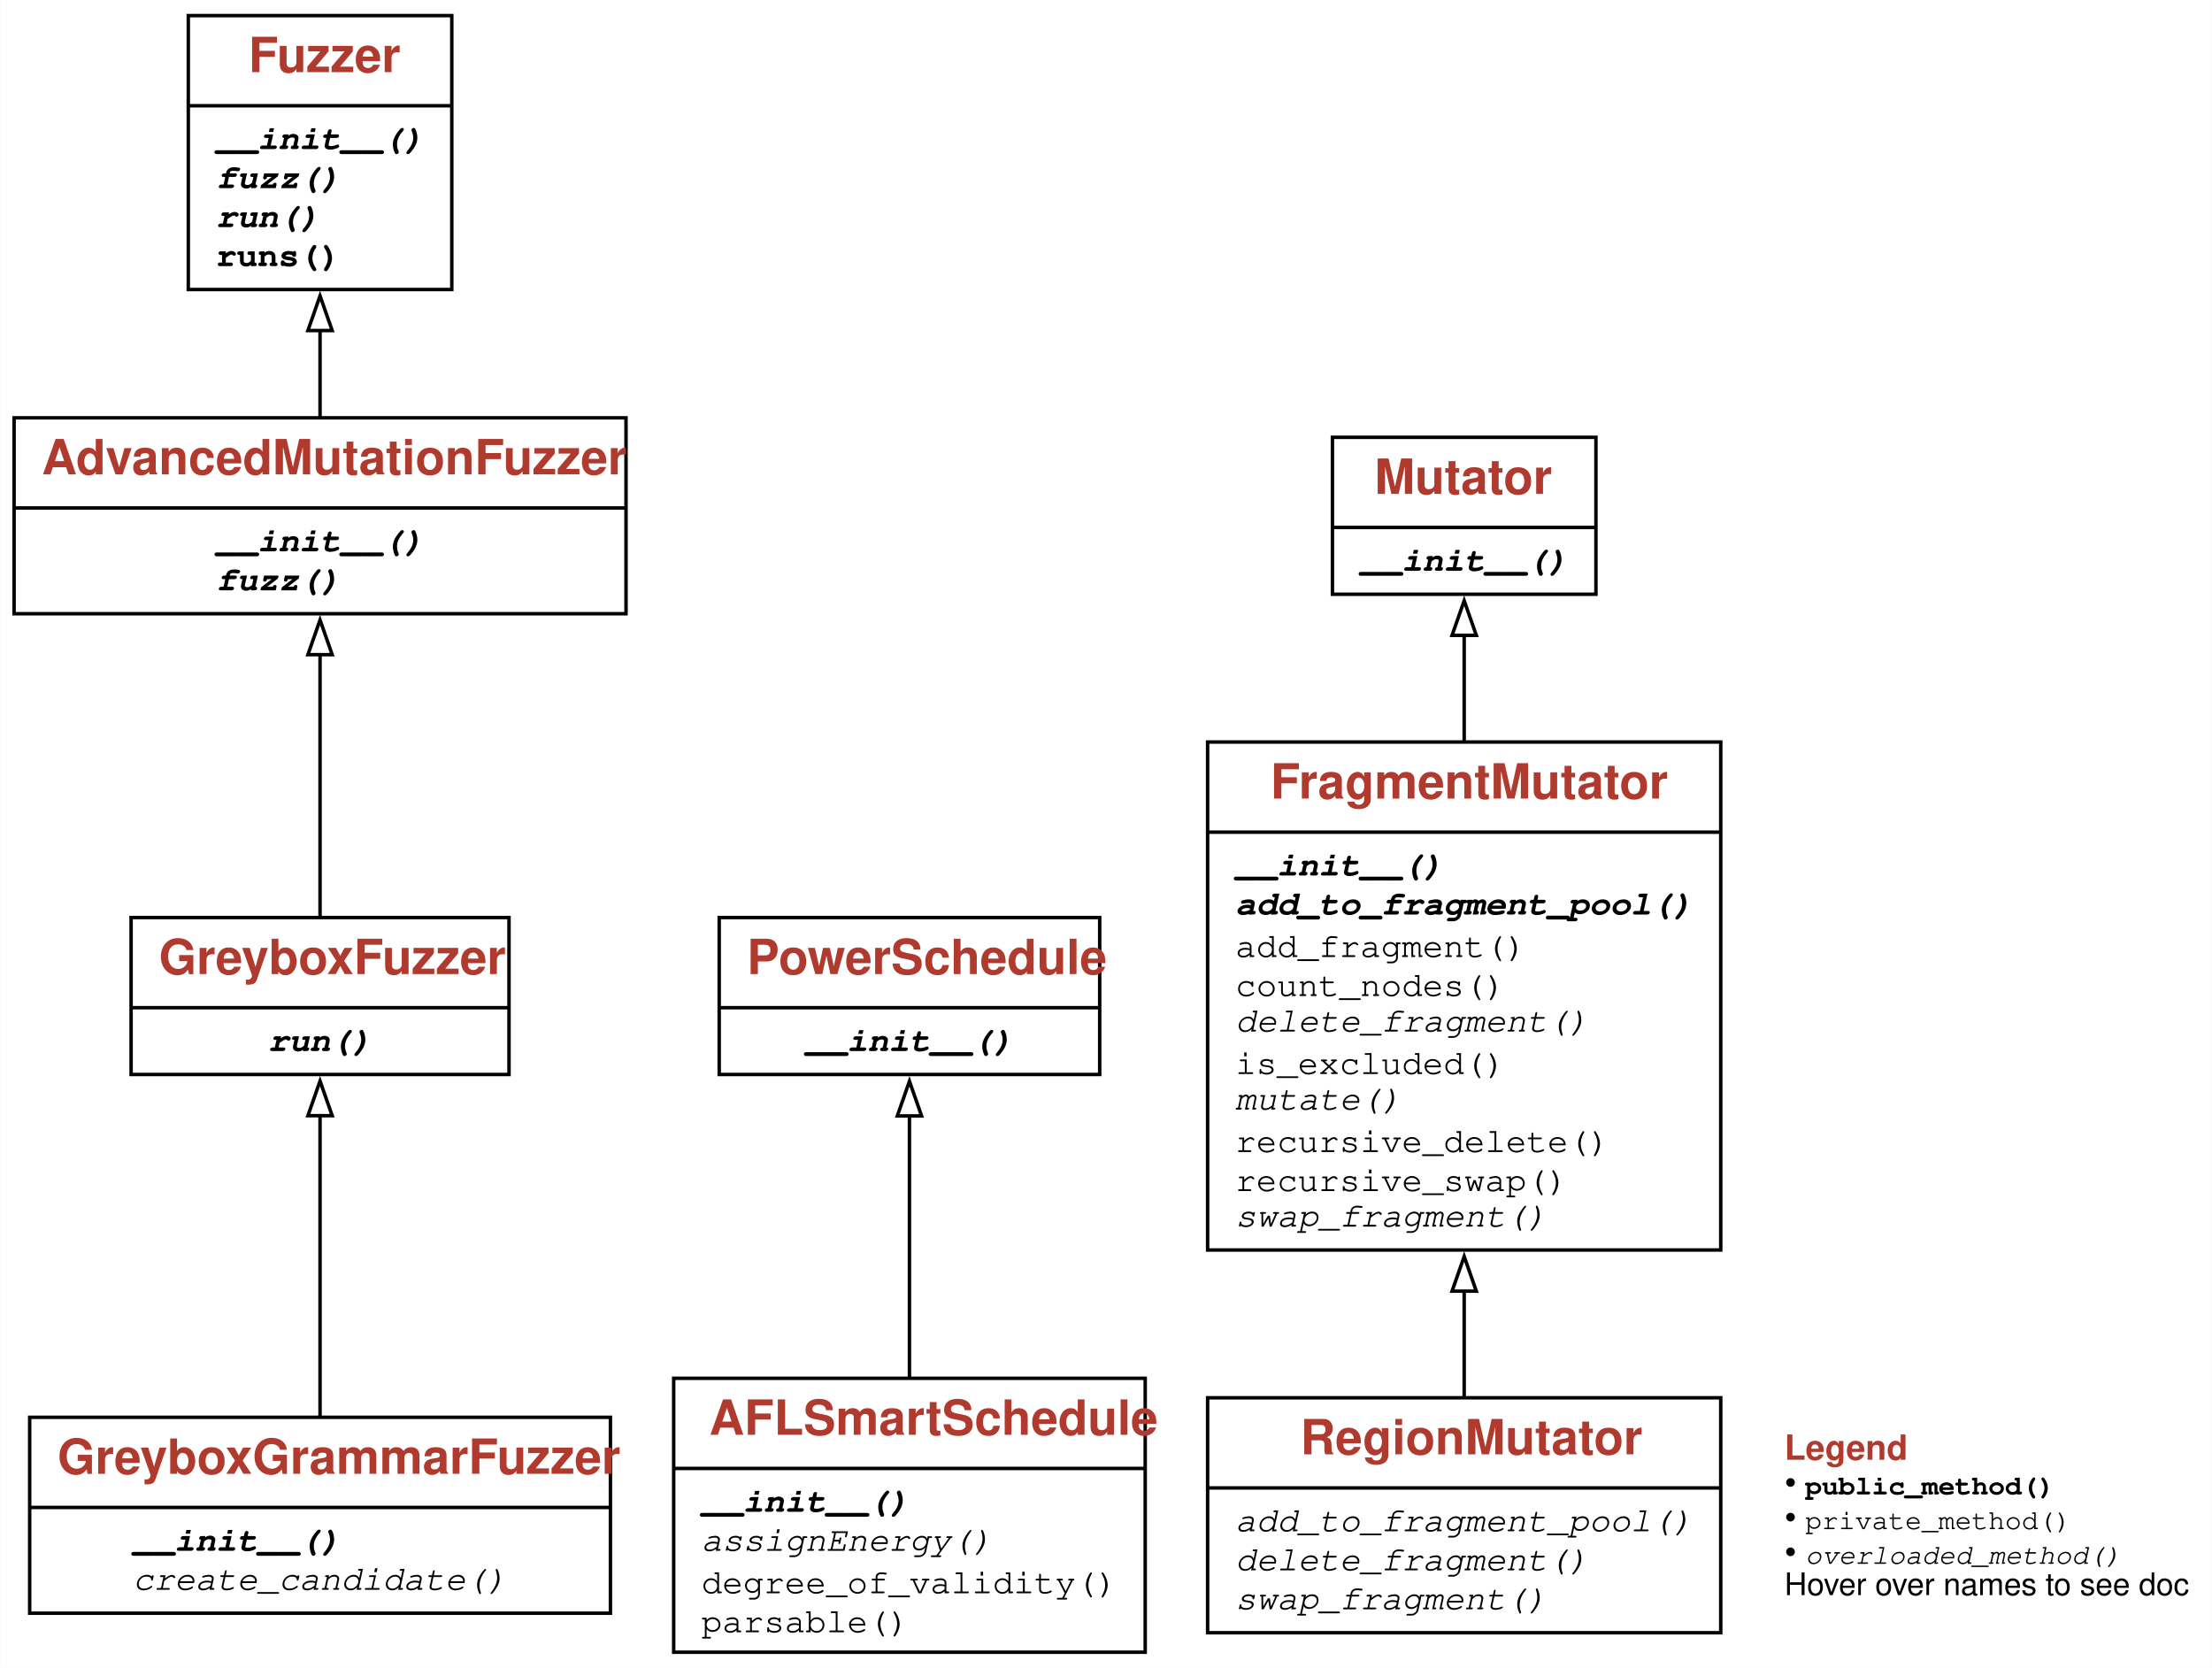
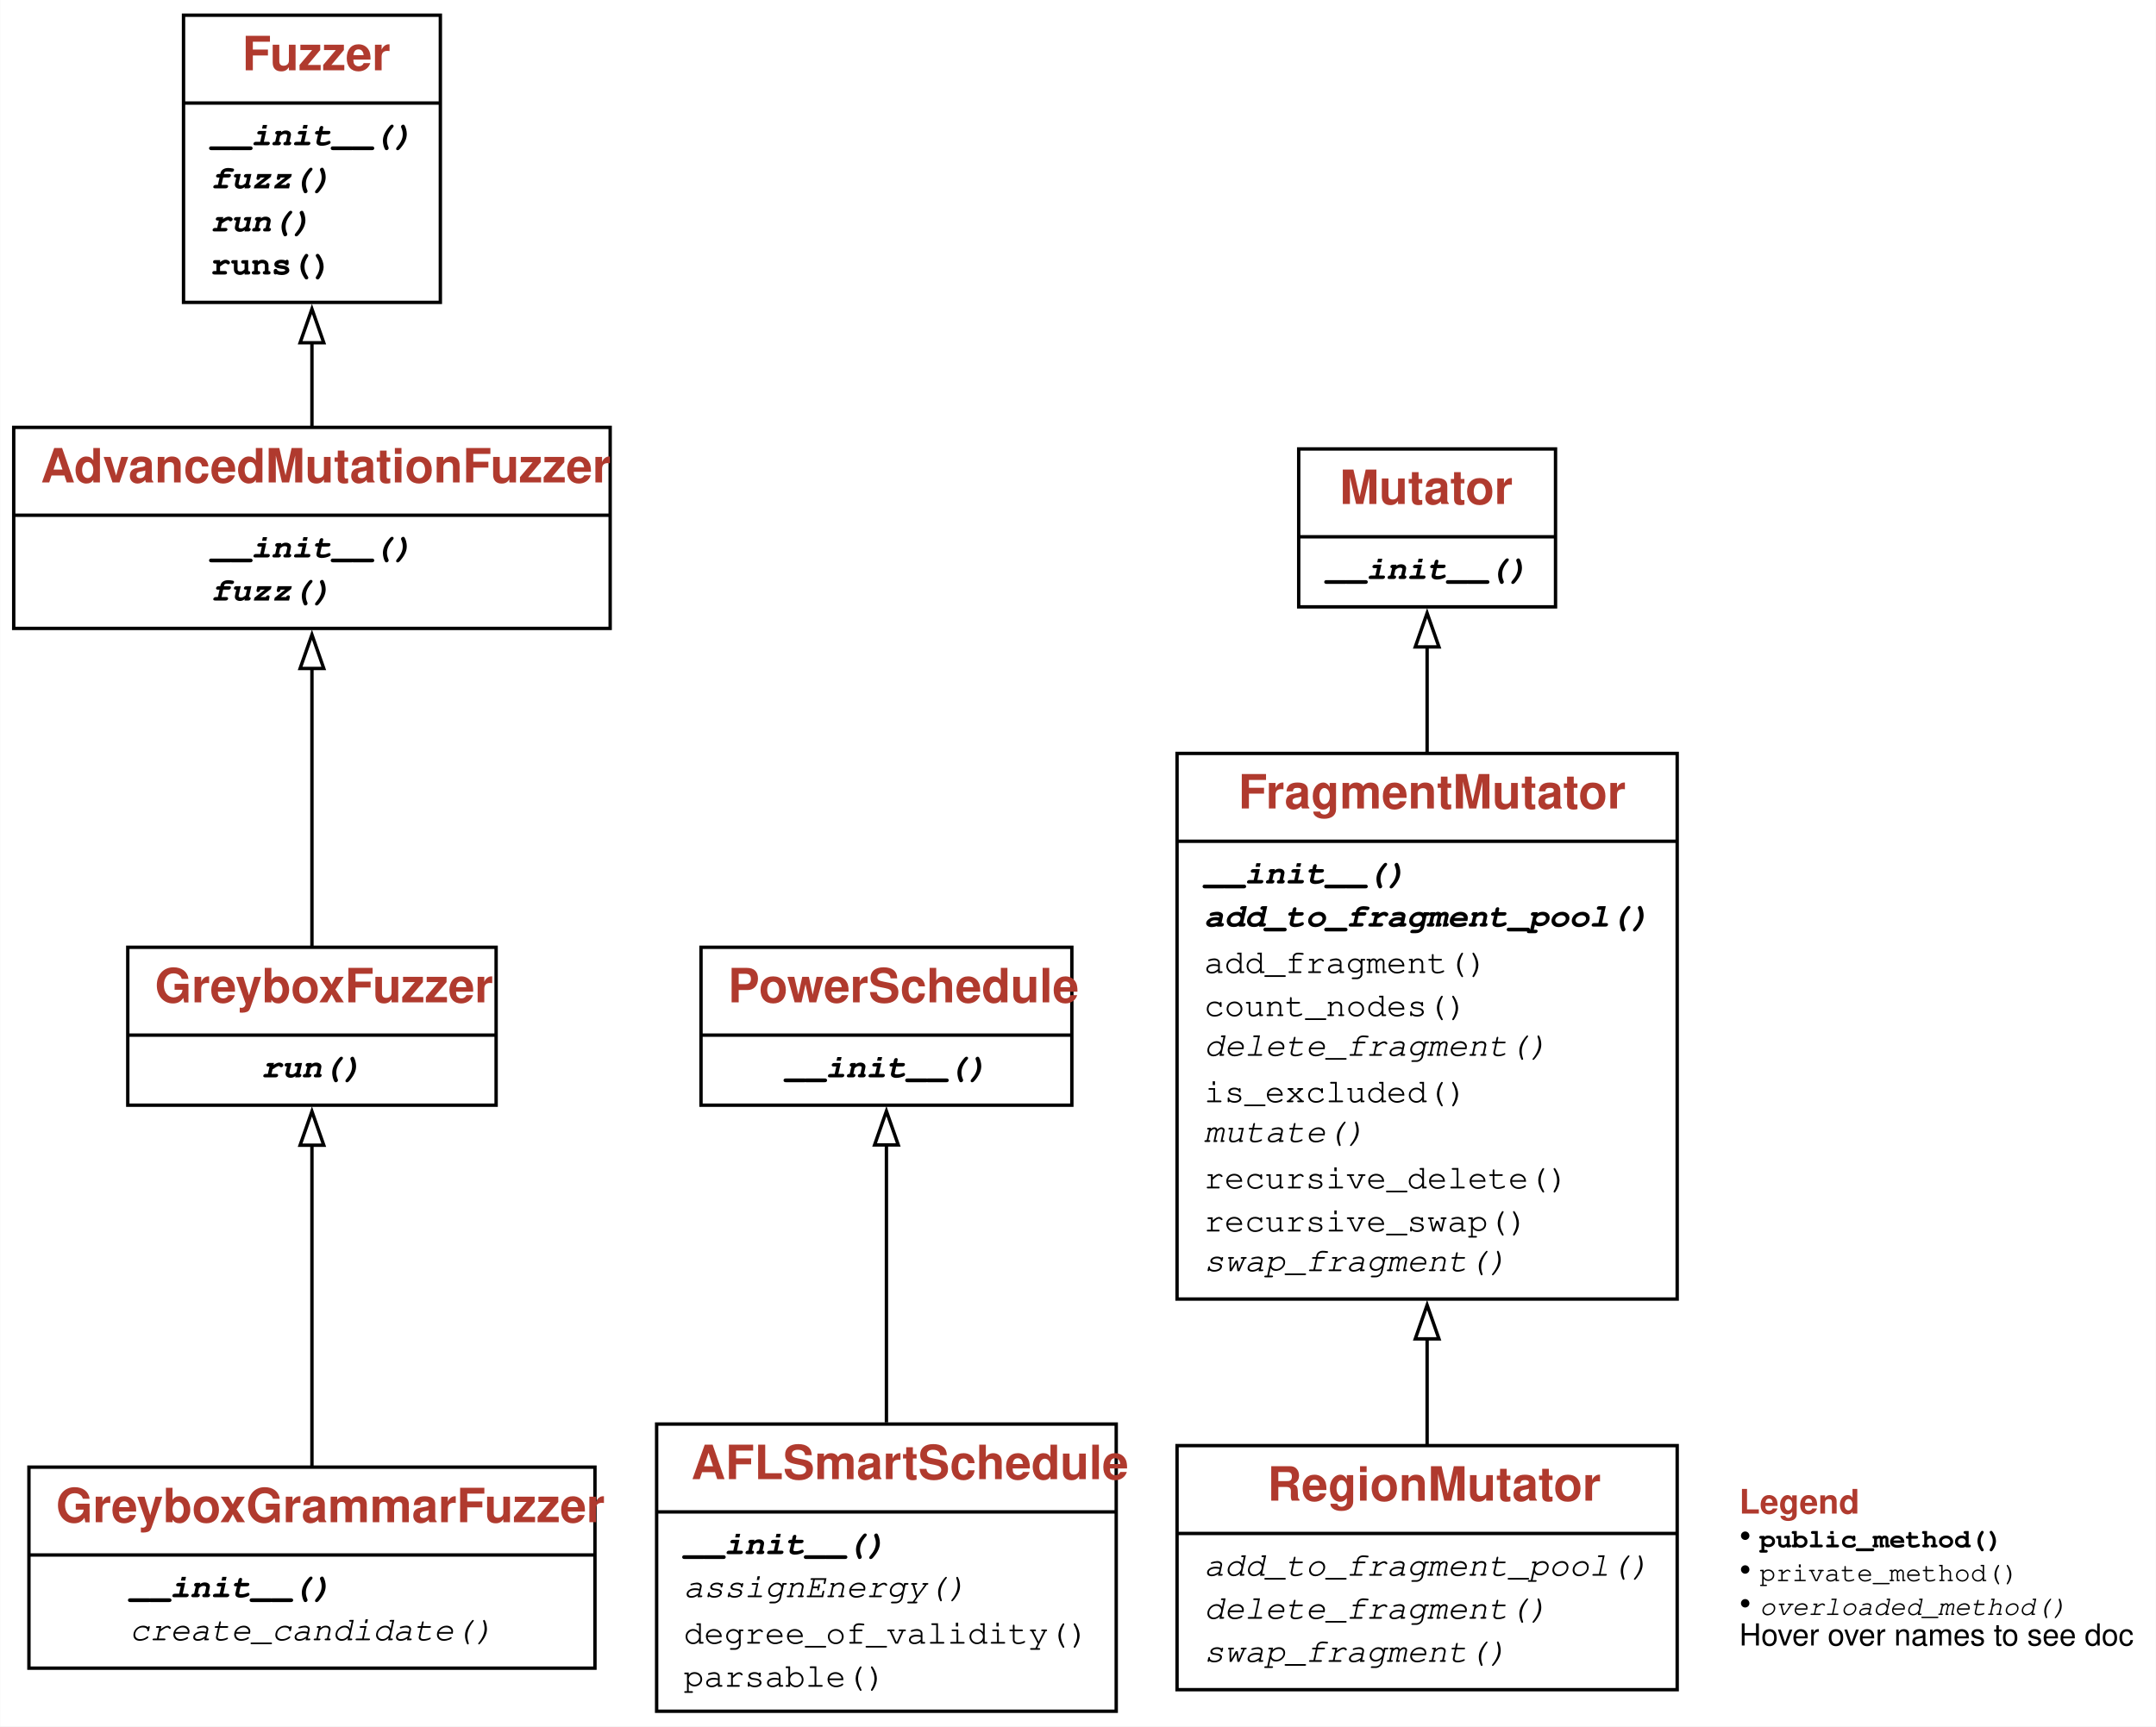
- <svg xmlns="http://www.w3.org/2000/svg" xmlns:xlink="http://www.w3.org/1999/xlink" width="638pt" height="481pt" viewBox="0.00 0.00 637.88 481.00">
-   <g id="graph0" class="graph" transform="scale(1 1) rotate(0) translate(4 477)">
+ <svg xmlns="http://www.w3.org/2000/svg" xmlns:xlink="http://www.w3.org/1999/xlink" width="638pt" height="511pt" viewBox="0.00 0.00 637.88 511.00">
+   <g id="graph0" class="graph" transform="scale(1 1) rotate(0) translate(4 507)">
    <g id="a_graph0">
      <a xlink:title="GreyboxGrammarFuzzer class hierarchy">
-         <polygon fill="white" stroke="none" points="-4,4 -4,-477 633.88,-477 633.88,4 -4,4" />
+         <polygon fill="white" stroke="none" points="-4,4 -4,-507 633.88,-507 633.88,4 -4,4" />
      </a>
    </g>
    <g id="node1" class="node">
      <g id="a_node1">
        <a xlink:href="#" xlink:title="class GreyboxGrammarFuzzer:&#10;Greybox fuzzer using grammars.">
-           <polygon fill="none" stroke="black" points="4.5,-11.75 4.5,-68.25 172,-68.25 172,-11.75 4.5,-11.75" />
-           <text text-anchor="start" x="12.5" y="-51.95" font-family="Patua One, Helvetica, sans-serif" font-weight="bold" font-size="14.00" fill="#b03a2e">GreyboxGrammarFuzzer</text>
-           <polyline fill="none" stroke="black" points="4.5,-42.25 172,-42.25" />
+           <polygon fill="none" stroke="black" points="4.5,-13.25 4.5,-72.75 172,-72.75 172,-13.25 4.5,-13.25" />
+           <text text-anchor="start" x="12.5" y="-56.45" font-family="Patua One, Helvetica, sans-serif" font-weight="bold" font-size="14.00" fill="#b03a2e">GreyboxGrammarFuzzer</text>
+           <polyline fill="none" stroke="black" points="4.5,-46.75 172,-46.75" />
          <g id="a_node1_0">
            <a xlink:href="#" xlink:title="GreyboxGrammarFuzzer">
              <g id="a_node1_1">
                <a xlink:href="#" xlink:title="__init__(self, seeds: List[str], byte_mutator: GreyboxFuzzer.Mutator, tree_mutator: FragmentMutator, schedule: GreyboxFuzzer.PowerSchedule) -&gt; None:&#10;Constructor.&#10;`seeds` - set of inputs to mutate.&#10;`byte_mutator` - a byte-level mutator.&#10;`tree_mutator` = a tree-level mutator.&#10;`schedule` - a power schedule.">
-                   <text text-anchor="start" x="34.25" y="-29.75" font-family="'Fira Mono', 'Source Code Pro', 'Courier', monospace" font-weight="bold" font-style="italic" font-size="10.00">__init__()</text>
+                   <text text-anchor="start" x="34.25" y="-34.25" font-family="'Fira Mono', 'Source Code Pro', 'Courier', monospace" font-weight="bold" font-style="italic" font-size="10.00">__init__()</text>
                </a>
              </g>
              <g id="a_node1_2">
                <a xlink:href="#" xlink:title="create_candidate(self) -&gt; str:&#10;Returns an input generated by structural mutation&#10;of a seed in the population">
-                   <text text-anchor="start" x="34.25" y="-18.5" font-family="'Fira Mono', 'Source Code Pro', 'Courier', monospace" font-style="italic" font-size="10.00">create_candidate()</text>
+                   <text text-anchor="start" x="34.25" y="-21.5" font-family="'Fira Mono', 'Source Code Pro', 'Courier', monospace" font-style="italic" font-size="10.00">create_candidate()</text>
                </a>
              </g>
            </a>
          </g>
        </a>
      </g>
    </g>
    <g id="node2" class="node">
      <g id="a_node2">
        <a xlink:href="GreyboxFuzzer.ipynb" xlink:title="class GreyboxFuzzer:&#10;Coverage-guided mutational fuzzing.">
-           <polygon fill="none" stroke="black" points="33.75,-167.12 33.75,-212.38 142.75,-212.38 142.75,-167.12 33.75,-167.12" />
-           <text text-anchor="start" x="41.75" y="-196.07" font-family="Patua One, Helvetica, sans-serif" font-weight="bold" font-size="14.00" fill="#b03a2e">GreyboxFuzzer</text>
-           <polyline fill="none" stroke="black" points="33.75,-186.38 142.75,-186.38" />
+           <polygon fill="none" stroke="black" points="33.75,-179.88 33.75,-226.62 142.75,-226.62 142.75,-179.88 33.75,-179.88" />
+           <text text-anchor="start" x="41.75" y="-210.32" font-family="Patua One, Helvetica, sans-serif" font-weight="bold" font-size="14.00" fill="#b03a2e">GreyboxFuzzer</text>
+           <polyline fill="none" stroke="black" points="33.75,-200.62 142.75,-200.62" />
          <g id="a_node2_3">
            <a xlink:href="#" xlink:title="GreyboxFuzzer">
              <g id="a_node2_4">
                <a xlink:href="GreyboxFuzzer.ipynb" xlink:title="run(self, runner: MutationFuzzer.FunctionCoverageRunner) -&gt; Tuple[Any, str]:&#10;Run function(inp) while tracking coverage.&#10;If we reach new coverage,&#10;add inp to population and its coverage to population_coverage">
-                   <text text-anchor="start" x="73.25" y="-173.88" font-family="'Fira Mono', 'Source Code Pro', 'Courier', monospace" font-weight="bold" font-style="italic" font-size="10.00">run()</text>
+                   <text text-anchor="start" x="73.25" y="-188.12" font-family="'Fira Mono', 'Source Code Pro', 'Courier', monospace" font-weight="bold" font-style="italic" font-size="10.00">run()</text>
                </a>
              </g>
            </a>
          </g>
        </a>
      </g>
    </g>
    <g id="edge1" class="edge">
-       <path fill="none" stroke="black" d="M88.25,-68.44C88.25,-93.05 88.25,-129.21 88.25,-155.46" />
-       <polygon fill="none" stroke="black" points="84.75,-155.23 88.25,-165.23 91.75,-155.23 84.75,-155.23" />
+       <path fill="none" stroke="black" d="M88.25,-73.03C88.25,-99.88 88.25,-139.82 88.25,-168.18" />
+       <polygon fill="none" stroke="black" points="84.75,-168.04 88.25,-178.04 91.75,-168.04 84.75,-168.04" />
    </g>
    <g id="node3" class="node">
      <g id="a_node3">
        <a xlink:href="GreyboxFuzzer.ipynb" xlink:title="class AdvancedMutationFuzzer:&#10;Base class for mutation-based fuzzing.">
-           <polygon fill="none" stroke="black" points="0,-300 0,-356.5 176.5,-356.5 176.5,-300 0,-300" />
-           <text text-anchor="start" x="8" y="-340.2" font-family="Patua One, Helvetica, sans-serif" font-weight="bold" font-size="14.00" fill="#b03a2e">AdvancedMutationFuzzer</text>
-           <polyline fill="none" stroke="black" points="0,-330.5 176.5,-330.5" />
+           <polygon fill="none" stroke="black" points="0,-321 0,-380.5 176.5,-380.5 176.5,-321 0,-321" />
+           <text text-anchor="start" x="8" y="-364.2" font-family="Patua One, Helvetica, sans-serif" font-weight="bold" font-size="14.00" fill="#b03a2e">AdvancedMutationFuzzer</text>
+           <polyline fill="none" stroke="black" points="0,-354.5 176.5,-354.5" />
          <g id="a_node3_5">
            <a xlink:href="#" xlink:title="AdvancedMutationFuzzer">
              <g id="a_node3_6">
                <a xlink:href="GreyboxFuzzer.ipynb" xlink:title="__init__(self, seeds: List[str], mutator: GreyboxFuzzer.Mutator, schedule: GreyboxFuzzer.PowerSchedule) -&gt; None:&#10;Constructor.&#10;`seeds` - a list of (input) strings to mutate.&#10;`mutator` - the mutator to apply.&#10;`schedule` - the power schedule to apply.">
-                   <text text-anchor="start" x="58.25" y="-318" font-family="'Fira Mono', 'Source Code Pro', 'Courier', monospace" font-weight="bold" font-style="italic" font-size="10.00">__init__()</text>
+                   <text text-anchor="start" x="58.25" y="-342" font-family="'Fira Mono', 'Source Code Pro', 'Courier', monospace" font-weight="bold" font-style="italic" font-size="10.00">__init__()</text>
                </a>
              </g>
              <g id="a_node3_7">
                <a xlink:href="GreyboxFuzzer.ipynb" xlink:title="fuzz(self) -&gt; str:&#10;Returns first each seed once and then generates new inputs">
-                   <text text-anchor="start" x="58.25" y="-306.75" font-family="'Fira Mono', 'Source Code Pro', 'Courier', monospace" font-weight="bold" font-style="italic" font-size="10.00">fuzz()</text>
+                   <text text-anchor="start" x="58.25" y="-329.25" font-family="'Fira Mono', 'Source Code Pro', 'Courier', monospace" font-weight="bold" font-style="italic" font-size="10.00">fuzz()</text>
                </a>
              </g>
            </a>
          </g>
        </a>
      </g>
    </g>
    <g id="edge2" class="edge">
-       <path fill="none" stroke="black" d="M88.25,-212.68C88.25,-233.02 88.25,-263.74 88.25,-288.25" />
-       <polygon fill="none" stroke="black" points="84.75,-288.2 88.25,-298.2 91.75,-288.2 84.75,-288.2" />
+       <path fill="none" stroke="black" d="M88.25,-226.98C88.25,-248.99 88.25,-282.81 88.25,-309.39" />
+       <polygon fill="none" stroke="black" points="84.75,-309.14 88.25,-319.14 91.75,-309.14 84.75,-309.14" />
    </g>
    <g id="node4" class="node">
      <g id="a_node4">
        <a xlink:href="Fuzzer.ipynb" xlink:title="class Fuzzer:&#10;Base class for fuzzers.">
-           <polygon fill="none" stroke="black" points="50.25,-393.5 50.25,-472.5 126.25,-472.5 126.25,-393.5 50.25,-393.5" />
-           <text text-anchor="start" x="67.62" y="-456.2" font-family="Patua One, Helvetica, sans-serif" font-weight="bold" font-size="14.00" fill="#b03a2e">Fuzzer</text>
-           <polyline fill="none" stroke="black" points="50.25,-446.5 126.25,-446.5" />
+           <polygon fill="none" stroke="black" points="50.25,-417.5 50.25,-502.5 126.25,-502.5 126.25,-417.5 50.25,-417.5" />
+           <text text-anchor="start" x="67.62" y="-486.2" font-family="Patua One, Helvetica, sans-serif" font-weight="bold" font-size="14.00" fill="#b03a2e">Fuzzer</text>
+           <polyline fill="none" stroke="black" points="50.25,-476.5 126.25,-476.5" />
          <g id="a_node4_8">
            <a xlink:href="#" xlink:title="Fuzzer">
              <g id="a_node4_9">
                <a xlink:href="Fuzzer.ipynb" xlink:title="__init__(self) -&gt; None:&#10;Constructor">
-                   <text text-anchor="start" x="58.25" y="-434" font-family="'Fira Mono', 'Source Code Pro', 'Courier', monospace" font-weight="bold" font-style="italic" font-size="10.00">__init__()</text>
+                   <text text-anchor="start" x="58.25" y="-464" font-family="'Fira Mono', 'Source Code Pro', 'Courier', monospace" font-weight="bold" font-style="italic" font-size="10.00">__init__()</text>
                </a>
              </g>
              <g id="a_node4_10">
                <a xlink:href="Fuzzer.ipynb" xlink:title="fuzz(self) -&gt; str:&#10;Return fuzz input">
-                   <text text-anchor="start" x="58.25" y="-422.75" font-family="'Fira Mono', 'Source Code Pro', 'Courier', monospace" font-weight="bold" font-style="italic" font-size="10.00">fuzz()</text>
+                   <text text-anchor="start" x="58.25" y="-451.25" font-family="'Fira Mono', 'Source Code Pro', 'Courier', monospace" font-weight="bold" font-style="italic" font-size="10.00">fuzz()</text>
                </a>
              </g>
              <g id="a_node4_11">
                <a xlink:href="Fuzzer.ipynb" xlink:title="run(self, runner: Fuzzer.Runner = &lt;Fuzzer.Runner object&gt;) -&gt; Tuple[subprocess.CompletedProcess, str]:&#10;Run `runner` with fuzz input">
-                   <text text-anchor="start" x="58.25" y="-411.5" font-family="'Fira Mono', 'Source Code Pro', 'Courier', monospace" font-weight="bold" font-style="italic" font-size="10.00">run()</text>
+                   <text text-anchor="start" x="58.25" y="-438.5" font-family="'Fira Mono', 'Source Code Pro', 'Courier', monospace" font-weight="bold" font-style="italic" font-size="10.00">run()</text>
                </a>
              </g>
              <g id="a_node4_12">
                <a xlink:href="Fuzzer.ipynb" xlink:title="runs(self, runner: Fuzzer.Runner = &lt;Fuzzer.PrintRunner object&gt;, trials: int = 10) -&gt; List[Tuple[subprocess.CompletedProcess, str]]:&#10;Run `runner` with fuzz input, `trials` times">
-                   <text text-anchor="start" x="58.25" y="-400.25" font-family="'Fira Mono', 'Source Code Pro', 'Courier', monospace" font-weight="bold" font-size="10.00">runs()</text>
+                   <text text-anchor="start" x="58.25" y="-425.75" font-family="'Fira Mono', 'Source Code Pro', 'Courier', monospace" font-weight="bold" font-size="10.00">runs()</text>
                </a>
              </g>
            </a>
          </g>
        </a>
      </g>
    </g>
    <g id="edge3" class="edge">
-       <path fill="none" stroke="black" d="M88.25,-356.79C88.25,-364.56 88.25,-373.26 88.25,-381.92" />
-       <polygon fill="none" stroke="black" points="84.75,-381.67 88.25,-391.67 91.75,-381.67 84.75,-381.67" />
+       <path fill="none" stroke="black" d="M88.25,-380.77C88.25,-388.54 88.25,-397.18 88.25,-405.81" />
+       <polygon fill="none" stroke="black" points="84.75,-405.55 88.25,-415.55 91.75,-405.55 84.75,-405.55" />
    </g>
    <g id="node5" class="node">
      <g id="a_node5">
        <a xlink:href="#" xlink:title="class AFLSmartSchedule:&#10;Define how fuzzing time should be distributed across the population.">
-           <polygon fill="none" stroke="black" points="190.25,-0.5 190.25,-79.5 326.25,-79.5 326.25,-0.5 190.25,-0.5" />
-           <text text-anchor="start" x="200.5" y="-63.2" font-family="Patua One, Helvetica, sans-serif" font-weight="bold" font-size="14.00" fill="#b03a2e">AFLSmartSchedule</text>
-           <polyline fill="none" stroke="black" points="190.25,-53.5 326.25,-53.5" />
+           <polygon fill="none" stroke="black" points="190.25,-0.5 190.25,-85.5 326.25,-85.5 326.25,-0.5 190.25,-0.5" />
+           <text text-anchor="start" x="200.5" y="-69.2" font-family="Patua One, Helvetica, sans-serif" font-weight="bold" font-size="14.00" fill="#b03a2e">AFLSmartSchedule</text>
+           <polyline fill="none" stroke="black" points="190.25,-59.5 326.25,-59.5" />
          <g id="a_node5_13">
            <a xlink:href="#" xlink:title="AFLSmartSchedule">
              <g id="a_node5_14">
                <a xlink:href="#" xlink:title="__init__(self, parser: Parser.EarleyParser, exponent: float = 1.0):&#10;Constructor">
-                   <text text-anchor="start" x="198.25" y="-41" font-family="'Fira Mono', 'Source Code Pro', 'Courier', monospace" font-weight="bold" font-style="italic" font-size="10.00">__init__()</text>
+                   <text text-anchor="start" x="198.25" y="-47" font-family="'Fira Mono', 'Source Code Pro', 'Courier', monospace" font-weight="bold" font-style="italic" font-size="10.00">__init__()</text>
                </a>
              </g>
              <g id="a_node5_15">
                <a xlink:href="#" xlink:title="assignEnergy(self, population: Sequence[GreyboxFuzzer.Seed]):&#10;Assign exponential energy proportional to degree of validity">
-                   <text text-anchor="start" x="198.25" y="-29.75" font-family="'Fira Mono', 'Source Code Pro', 'Courier', monospace" font-style="italic" font-size="10.00">assignEnergy()</text>
+                   <text text-anchor="start" x="198.25" y="-34.25" font-family="'Fira Mono', 'Source Code Pro', 'Courier', monospace" font-style="italic" font-size="10.00">assignEnergy()</text>
                </a>
              </g>
              <g id="a_node5_16">
                <a xlink:href="#" xlink:title="degree_of_validity(self, seed: GreyboxFuzzer.Seed) -&gt; float:&#10;Returns the proportion of a seed that is parsable">
-                   <text text-anchor="start" x="198.25" y="-17.5" font-family="'Fira Mono', 'Source Code Pro', 'Courier', monospace" font-size="10.00">degree_of_validity()</text>
+                   <text text-anchor="start" x="198.25" y="-20.5" font-family="'Fira Mono', 'Source Code Pro', 'Courier', monospace" font-size="10.00">degree_of_validity()</text>
                </a>
              </g>
              <g id="a_node5_17">
                <a xlink:href="#" xlink:title="parsable(self, seed: GreyboxFuzzer.Seed) -&gt; str:&#10;Returns the substring that is parsable">
-                   <text text-anchor="start" x="198.25" y="-6.25" font-family="'Fira Mono', 'Source Code Pro', 'Courier', monospace" font-size="10.00">parsable()</text>
+                   <text text-anchor="start" x="198.25" y="-7.75" font-family="'Fira Mono', 'Source Code Pro', 'Courier', monospace" font-size="10.00">parsable()</text>
                </a>
              </g>
            </a>
          </g>
        </a>
      </g>
    </g>
    <g id="node6" class="node">
      <g id="a_node6">
        <a xlink:href="GreyboxFuzzer.ipynb" xlink:title="class PowerSchedule:&#10;Define how fuzzing time should be distributed across the population.">
-           <polygon fill="none" stroke="black" points="203.38,-167.12 203.38,-212.38 313.12,-212.38 313.12,-167.12 203.38,-167.12" />
-           <text text-anchor="start" x="211.38" y="-196.07" font-family="Patua One, Helvetica, sans-serif" font-weight="bold" font-size="14.00" fill="#b03a2e">PowerSchedule</text>
-           <polyline fill="none" stroke="black" points="203.38,-186.38 313.12,-186.38" />
+           <polygon fill="none" stroke="black" points="203.38,-179.88 203.38,-226.62 313.12,-226.62 313.12,-179.88 203.38,-179.88" />
+           <text text-anchor="start" x="211.38" y="-210.32" font-family="Patua One, Helvetica, sans-serif" font-weight="bold" font-size="14.00" fill="#b03a2e">PowerSchedule</text>
+           <polyline fill="none" stroke="black" points="203.38,-200.62 313.12,-200.62" />
          <g id="a_node6_18">
            <a xlink:href="#" xlink:title="PowerSchedule">
              <g id="a_node6_19">
                <a xlink:href="GreyboxFuzzer.ipynb" xlink:title="__init__(self) -&gt; None:&#10;Constructor">
-                   <text text-anchor="start" x="228.25" y="-173.88" font-family="'Fira Mono', 'Source Code Pro', 'Courier', monospace" font-weight="bold" font-style="italic" font-size="10.00">__init__()</text>
+                   <text text-anchor="start" x="228.25" y="-188.12" font-family="'Fira Mono', 'Source Code Pro', 'Courier', monospace" font-weight="bold" font-style="italic" font-size="10.00">__init__()</text>
                </a>
              </g>
            </a>
          </g>
        </a>
      </g>
    </g>
    <g id="edge4" class="edge">
-       <path fill="none" stroke="black" d="M258.25,-79.82C258.25,-103.3 258.25,-132.93 258.25,-155.36" />
-       <polygon fill="none" stroke="black" points="254.75,-155.17 258.25,-165.17 261.75,-155.17 254.75,-155.17" />
+       <path fill="none" stroke="black" d="M258.25,-85.99C258.25,-111.69 258.25,-144.13 258.25,-168.22" />
+       <polygon fill="none" stroke="black" points="254.75,-168.12 258.25,-178.12 261.75,-168.12 254.75,-168.12" />
    </g>
    <g id="node7" class="node">
      <g id="a_node7">
        <a xlink:href="#" xlink:title="class RegionMutator:&#10;Mutate inputs with input fragments from a pool">
-           <polygon fill="none" stroke="black" points="344.25,-6.12 344.25,-73.88 492.25,-73.88 492.25,-6.12 344.25,-6.12" />
-           <text text-anchor="start" x="371" y="-57.58" font-family="Patua One, Helvetica, sans-serif" font-weight="bold" font-size="14.00" fill="#b03a2e">RegionMutator</text>
-           <polyline fill="none" stroke="black" points="344.25,-47.88 492.25,-47.88" />
+           <polygon fill="none" stroke="black" points="344.25,-6.88 344.25,-79.12 492.25,-79.12 492.25,-6.88 344.25,-6.88" />
+           <text text-anchor="start" x="371" y="-62.83" font-family="Patua One, Helvetica, sans-serif" font-weight="bold" font-size="14.00" fill="#b03a2e">RegionMutator</text>
+           <polyline fill="none" stroke="black" points="344.25,-53.12 492.25,-53.12" />
          <g id="a_node7_20">
            <a xlink:href="#" xlink:title="RegionMutator">
              <g id="a_node7_21">
                <a xlink:href="#" xlink:title="add_to_fragment_pool(self, seed: SeedWithRegions) -&gt; None:&#10;Mark fragments and regions in a seed file">
-                   <text text-anchor="start" x="352.25" y="-35.38" font-family="'Fira Mono', 'Source Code Pro', 'Courier', monospace" font-style="italic" font-size="10.00">add_to_fragment_pool()</text>
+                   <text text-anchor="start" x="352.25" y="-40.62" font-family="'Fira Mono', 'Source Code Pro', 'Courier', monospace" font-style="italic" font-size="10.00">add_to_fragment_pool()</text>
                </a>
              </g>
              <g id="a_node7_22">
                <a xlink:href="#" xlink:title="delete_fragment(self, seed: SeedWithRegions) -&gt; SeedWithRegions:&#10;Deletes a random region">
-                   <text text-anchor="start" x="352.25" y="-24.12" font-family="'Fira Mono', 'Source Code Pro', 'Courier', monospace" font-style="italic" font-size="10.00">delete_fragment()</text>
+                   <text text-anchor="start" x="352.25" y="-27.88" font-family="'Fira Mono', 'Source Code Pro', 'Courier', monospace" font-style="italic" font-size="10.00">delete_fragment()</text>
                </a>
              </g>
              <g id="a_node7_23">
                <a xlink:href="#" xlink:title="swap_fragment(self, seed: SeedWithRegions) -&gt; SeedWithRegions:&#10;Chooses a random region and swaps it with a fragment&#10;that starts with the same symbol">
-                   <text text-anchor="start" x="352.25" y="-12.88" font-family="'Fira Mono', 'Source Code Pro', 'Courier', monospace" font-style="italic" font-size="10.00">swap_fragment()</text>
+                   <text text-anchor="start" x="352.25" y="-15.12" font-family="'Fira Mono', 'Source Code Pro', 'Courier', monospace" font-style="italic" font-size="10.00">swap_fragment()</text>
                </a>
              </g>
            </a>
          </g>
        </a>
      </g>
    </g>
    <g id="node8" class="node">
      <g id="a_node8">
        <a xlink:href="#" xlink:title="class FragmentMutator:&#10;Mutate inputs with input fragments from a pool">
-           <polygon fill="none" stroke="black" points="344.25,-116.5 344.25,-263 492.25,-263 492.25,-116.5 344.25,-116.5" />
-           <text text-anchor="start" x="362.38" y="-246.7" font-family="Patua One, Helvetica, sans-serif" font-weight="bold" font-size="14.00" fill="#b03a2e">FragmentMutator</text>
-           <polyline fill="none" stroke="black" points="344.25,-237 492.25,-237" />
+           <polygon fill="none" stroke="black" points="344.25,-122.5 344.25,-284 492.25,-284 492.25,-122.5 344.25,-122.5" />
+           <text text-anchor="start" x="362.38" y="-267.7" font-family="Patua One, Helvetica, sans-serif" font-weight="bold" font-size="14.00" fill="#b03a2e">FragmentMutator</text>
+           <polyline fill="none" stroke="black" points="344.25,-258 492.25,-258" />
          <g id="a_node8_24">
            <a xlink:href="#" xlink:title="FragmentMutator">
              <g id="a_node8_25">
                <a xlink:href="#" xlink:title="__init__(self, parser):&#10;Initialize mutators">
-                   <text text-anchor="start" x="352.25" y="-224.5" font-family="'Fira Mono', 'Source Code Pro', 'Courier', monospace" font-weight="bold" font-style="italic" font-size="10.00">__init__()</text>
+                   <text text-anchor="start" x="352.25" y="-245.5" font-family="'Fira Mono', 'Source Code Pro', 'Courier', monospace" font-weight="bold" font-style="italic" font-size="10.00">__init__()</text>
                </a>
              </g>
              <g id="a_node8_26">
                <a xlink:href="#" xlink:title="add_to_fragment_pool(self, seed: SeedWithStructure) -&gt; None:&#10;Adds all fragments of a seed to the fragment pool">
-                   <text text-anchor="start" x="352.25" y="-213.25" font-family="'Fira Mono', 'Source Code Pro', 'Courier', monospace" font-weight="bold" font-style="italic" font-size="10.00">add_to_fragment_pool()</text>
+                   <text text-anchor="start" x="352.25" y="-232.75" font-family="'Fira Mono', 'Source Code Pro', 'Courier', monospace" font-weight="bold" font-style="italic" font-size="10.00">add_to_fragment_pool()</text>
                </a>
              </g>
              <g id="a_node8_27">
                <a xlink:href="#" xlink:title="add_fragment(self, fragment: DerivationTree) -&gt; None:&#10;Recursively adds fragments to the fragment pool">
-                   <text text-anchor="start" x="352.25" y="-201" font-family="'Fira Mono', 'Source Code Pro', 'Courier', monospace" font-size="10.00">add_fragment()</text>
+                   <text text-anchor="start" x="352.25" y="-219" font-family="'Fira Mono', 'Source Code Pro', 'Courier', monospace" font-size="10.00">add_fragment()</text>
                </a>
              </g>
              <g id="a_node8_28">
                <a xlink:href="#" xlink:title="count_nodes(self, fragment: DerivationTree) -&gt; int:&#10;Returns the number of nodes in the fragment">
-                   <text text-anchor="start" x="352.25" y="-189.75" font-family="'Fira Mono', 'Source Code Pro', 'Courier', monospace" font-size="10.00">count_nodes()</text>
+                   <text text-anchor="start" x="352.25" y="-206.25" font-family="'Fira Mono', 'Source Code Pro', 'Courier', monospace" font-size="10.00">count_nodes()</text>
                </a>
              </g>
              <g id="a_node8_29">
                <a xlink:href="#" xlink:title="delete_fragment(self, seed: SeedWithStructure) -&gt; SeedWithStructure:&#10;Delete a random fragment">
-                   <text text-anchor="start" x="352.25" y="-179.5" font-family="'Fira Mono', 'Source Code Pro', 'Courier', monospace" font-style="italic" font-size="10.00">delete_fragment()</text>
+                   <text text-anchor="start" x="352.25" y="-194.5" font-family="'Fira Mono', 'Source Code Pro', 'Courier', monospace" font-style="italic" font-size="10.00">delete_fragment()</text>
                </a>
              </g>
              <g id="a_node8_30">
                <a xlink:href="#" xlink:title="is_excluded(self, symbol: str) -&gt; bool:&#10;Returns true if a fragment starting with a specific&#10;symbol and all its decendents can be excluded">
-                   <text text-anchor="start" x="352.25" y="-167.25" font-family="'Fira Mono', 'Source Code Pro', 'Courier', monospace" font-size="10.00">is_excluded()</text>
+                   <text text-anchor="start" x="352.25" y="-180.75" font-family="'Fira Mono', 'Source Code Pro', 'Courier', monospace" font-size="10.00">is_excluded()</text>
                </a>
              </g>
              <g id="a_node8_31">
                <a xlink:href="#" xlink:title="mutate(self, seed: SeedWithStructure) -&gt; SeedWithStructure:&#10;Implement structure-aware mutation. Memoize seeds.">
-                   <text text-anchor="start" x="352.25" y="-157" font-family="'Fira Mono', 'Source Code Pro', 'Courier', monospace" font-style="italic" font-size="10.00">mutate()</text>
+                   <text text-anchor="start" x="352.25" y="-169" font-family="'Fira Mono', 'Source Code Pro', 'Courier', monospace" font-style="italic" font-size="10.00">mutate()</text>
                </a>
              </g>
              <g id="a_node8_32">
                <a xlink:href="#" xlink:title="recursive_delete(self, fragment: DerivationTree) -&gt; DerivationTree:&#10;Recursively finds the fragment to delete">
-                   <text text-anchor="start" x="352.25" y="-144.75" font-family="'Fira Mono', 'Source Code Pro', 'Courier', monospace" font-size="10.00">recursive_delete()</text>
+                   <text text-anchor="start" x="352.25" y="-155.25" font-family="'Fira Mono', 'Source Code Pro', 'Courier', monospace" font-size="10.00">recursive_delete()</text>
                </a>
              </g>
              <g id="a_node8_33">
                <a xlink:href="#" xlink:title="recursive_swap(self, fragment: DerivationTree) -&gt; DerivationTree:&#10;Recursively finds the fragment to swap.">
-                   <text text-anchor="start" x="352.25" y="-133.5" font-family="'Fira Mono', 'Source Code Pro', 'Courier', monospace" font-size="10.00">recursive_swap()</text>
+                   <text text-anchor="start" x="352.25" y="-142.5" font-family="'Fira Mono', 'Source Code Pro', 'Courier', monospace" font-size="10.00">recursive_swap()</text>
                </a>
              </g>
              <g id="a_node8_34">
                <a xlink:href="#" xlink:title="swap_fragment(self, seed: SeedWithStructure) -&gt; SeedWithStructure:&#10;Substitutes a random fragment with another with the same symbol">
-                   <text text-anchor="start" x="352.25" y="-123.25" font-family="'Fira Mono', 'Source Code Pro', 'Courier', monospace" font-style="italic" font-size="10.00">swap_fragment()</text>
+                   <text text-anchor="start" x="352.25" y="-130.75" font-family="'Fira Mono', 'Source Code Pro', 'Courier', monospace" font-style="italic" font-size="10.00">swap_fragment()</text>
                </a>
              </g>
            </a>
          </g>
        </a>
      </g>
    </g>
    <g id="edge5" class="edge">
-       <path fill="none" stroke="black" d="M418.25,-74.16C418.25,-83.44 418.25,-93.97 418.25,-104.79" />
-       <polygon fill="none" stroke="black" points="414.75,-104.63 418.25,-114.63 421.75,-104.63 414.75,-104.63" />
+       <path fill="none" stroke="black" d="M418.25,-79.51C418.25,-89.08 418.25,-99.89 418.25,-111.02" />
+       <polygon fill="none" stroke="black" points="414.75,-110.72 418.25,-120.72 421.75,-110.72 414.75,-110.72" />
    </g>
    <g id="node9" class="node">
      <g id="a_node9">
        <a xlink:href="GreyboxFuzzer.ipynb" xlink:title="class Mutator:&#10;Mutate strings">
-           <polygon fill="none" stroke="black" points="380.25,-305.62 380.25,-350.88 456.25,-350.88 456.25,-305.62 380.25,-305.62" />
-           <text text-anchor="start" x="392.38" y="-334.57" font-family="Patua One, Helvetica, sans-serif" font-weight="bold" font-size="14.00" fill="#b03a2e">Mutator</text>
-           <polyline fill="none" stroke="black" points="380.25,-324.88 456.25,-324.88" />
+           <polygon fill="none" stroke="black" points="380.25,-327.38 380.25,-374.12 456.25,-374.12 456.25,-327.38 380.25,-327.38" />
+           <text text-anchor="start" x="392.38" y="-357.82" font-family="Patua One, Helvetica, sans-serif" font-weight="bold" font-size="14.00" fill="#b03a2e">Mutator</text>
+           <polyline fill="none" stroke="black" points="380.25,-348.12 456.25,-348.12" />
          <g id="a_node9_35">
            <a xlink:href="#" xlink:title="Mutator">
              <g id="a_node9_36">
                <a xlink:href="GreyboxFuzzer.ipynb" xlink:title="__init__(self) -&gt; None:&#10;Constructor">
-                   <text text-anchor="start" x="388.25" y="-312.38" font-family="'Fira Mono', 'Source Code Pro', 'Courier', monospace" font-weight="bold" font-style="italic" font-size="10.00">__init__()</text>
+                   <text text-anchor="start" x="388.25" y="-335.62" font-family="'Fira Mono', 'Source Code Pro', 'Courier', monospace" font-weight="bold" font-style="italic" font-size="10.00">__init__()</text>
                </a>
              </g>
            </a>
          </g>
        </a>
      </g>
    </g>
    <g id="edge6" class="edge">
-       <path fill="none" stroke="black" d="M418.25,-263.4C418.25,-274.02 418.25,-284.5 418.25,-293.81" />
-       <polygon fill="none" stroke="black" points="414.75,-293.76 418.25,-303.76 421.75,-293.76 414.75,-293.76" />
+       <path fill="none" stroke="black" d="M418.25,-284.24C418.25,-295.29 418.25,-306.11 418.25,-315.68" />
+       <polygon fill="none" stroke="black" points="414.75,-315.53 418.25,-325.53 421.75,-315.53 414.75,-315.53" />
    </g>
    <g id="node10" class="node">
-       <text text-anchor="start" x="510.62" y="-56" font-family="Patua One, Helvetica, sans-serif" font-weight="bold" font-size="10.00" fill="#b03a2e">Legend</text>
-       <text text-anchor="start" x="510.62" y="-46" font-family="Patua One, Helvetica, sans-serif" font-size="10.00">• </text>
-       <text text-anchor="start" x="516.62" y="-46" font-family="'Fira Mono', 'Source Code Pro', 'Courier', monospace" font-weight="bold" font-size="8.00">public_method()</text>
-       <text text-anchor="start" x="510.62" y="-36" font-family="Patua One, Helvetica, sans-serif" font-size="10.00">• </text>
-       <text text-anchor="start" x="516.62" y="-36" font-family="'Fira Mono', 'Source Code Pro', 'Courier', monospace" font-size="8.00">private_method()</text>
-       <text text-anchor="start" x="510.62" y="-26" font-family="Patua One, Helvetica, sans-serif" font-size="10.00">• </text>
-       <text text-anchor="start" x="516.62" y="-26" font-family="'Fira Mono', 'Source Code Pro', 'Courier', monospace" font-style="italic" font-size="8.00">overloaded_method()</text>
-       <text text-anchor="start" x="510.62" y="-16.95" font-family="Helvetica,sans-Serif" font-size="9.00">Hover over names to see doc</text>
+       <text text-anchor="start" x="510.62" y="-59" font-family="Patua One, Helvetica, sans-serif" font-weight="bold" font-size="10.00" fill="#b03a2e">Legend</text>
+       <text text-anchor="start" x="510.62" y="-49" font-family="Patua One, Helvetica, sans-serif" font-size="10.00">• </text>
+       <text text-anchor="start" x="516.62" y="-49" font-family="'Fira Mono', 'Source Code Pro', 'Courier', monospace" font-weight="bold" font-size="8.00">public_method()</text>
+       <text text-anchor="start" x="510.62" y="-39" font-family="Patua One, Helvetica, sans-serif" font-size="10.00">• </text>
+       <text text-anchor="start" x="516.62" y="-39" font-family="'Fira Mono', 'Source Code Pro', 'Courier', monospace" font-size="8.00">private_method()</text>
+       <text text-anchor="start" x="510.62" y="-29" font-family="Patua One, Helvetica, sans-serif" font-size="10.00">• </text>
+       <text text-anchor="start" x="516.62" y="-29" font-family="'Fira Mono', 'Source Code Pro', 'Courier', monospace" font-style="italic" font-size="8.00">overloaded_method()</text>
+       <text text-anchor="start" x="510.62" y="-19.95" font-family="Helvetica,sans-Serif" font-size="9.00">Hover over names to see doc</text>
    </g>
  </g>
</svg>
